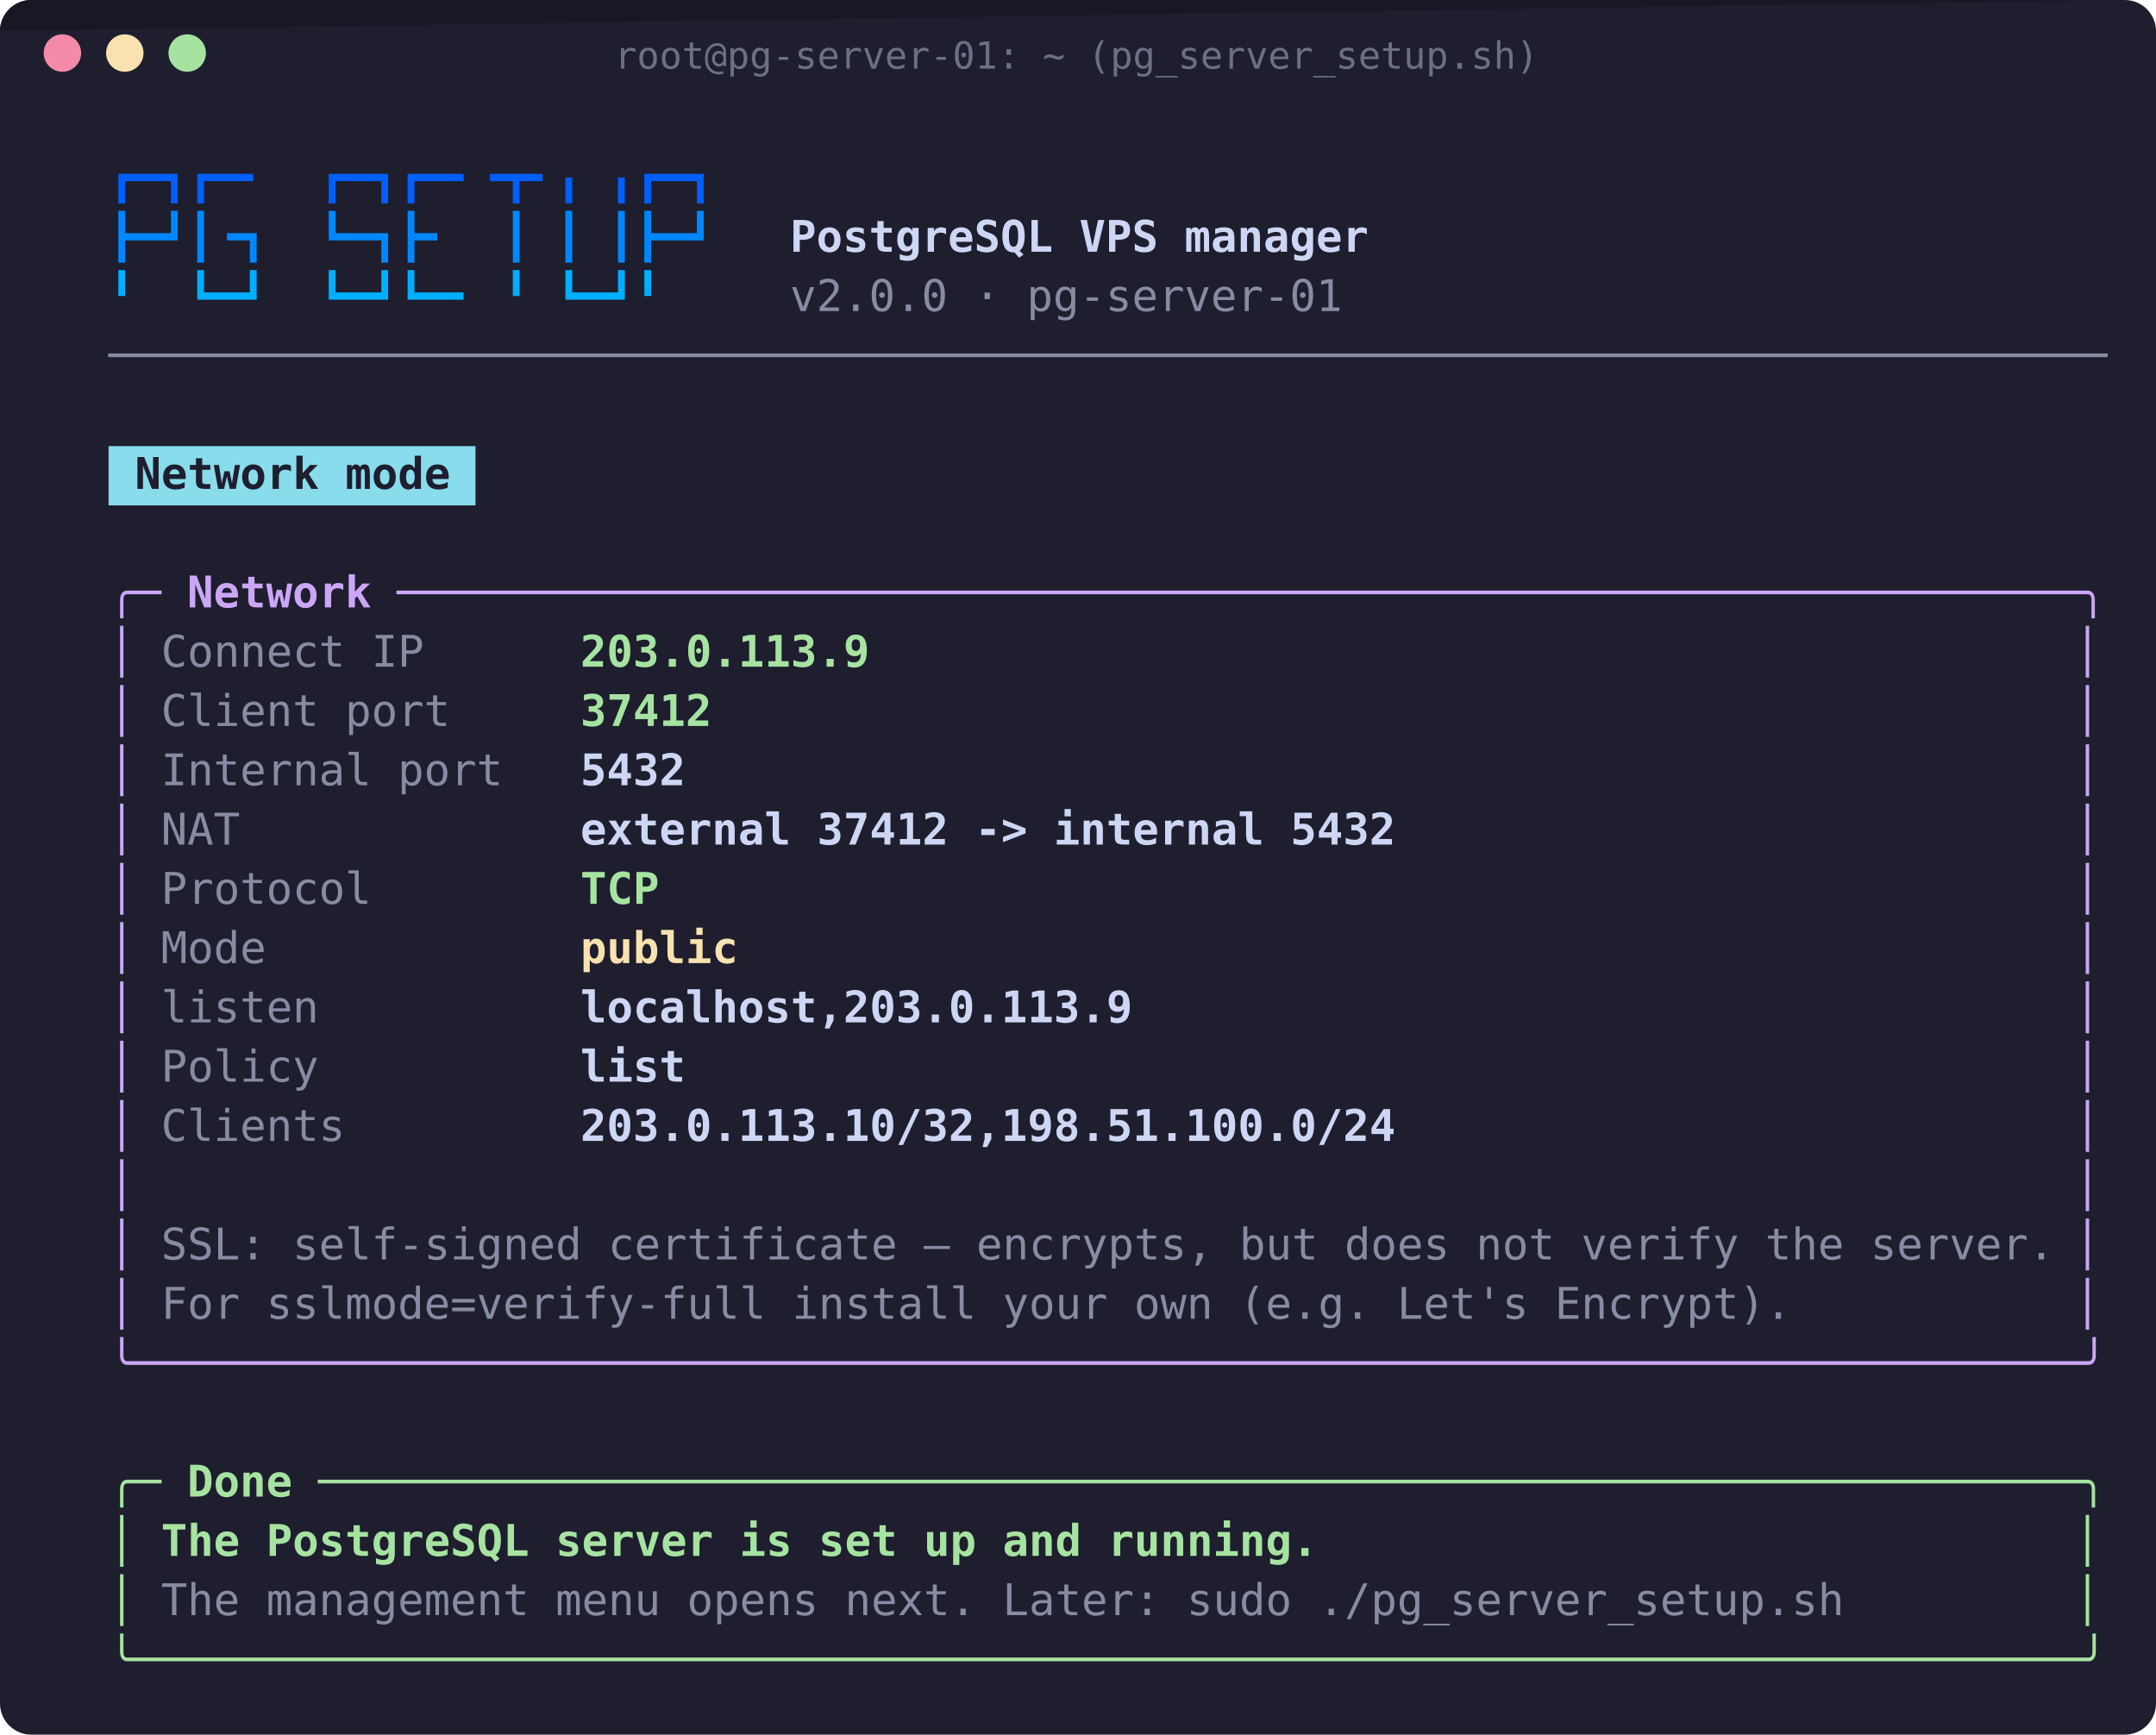
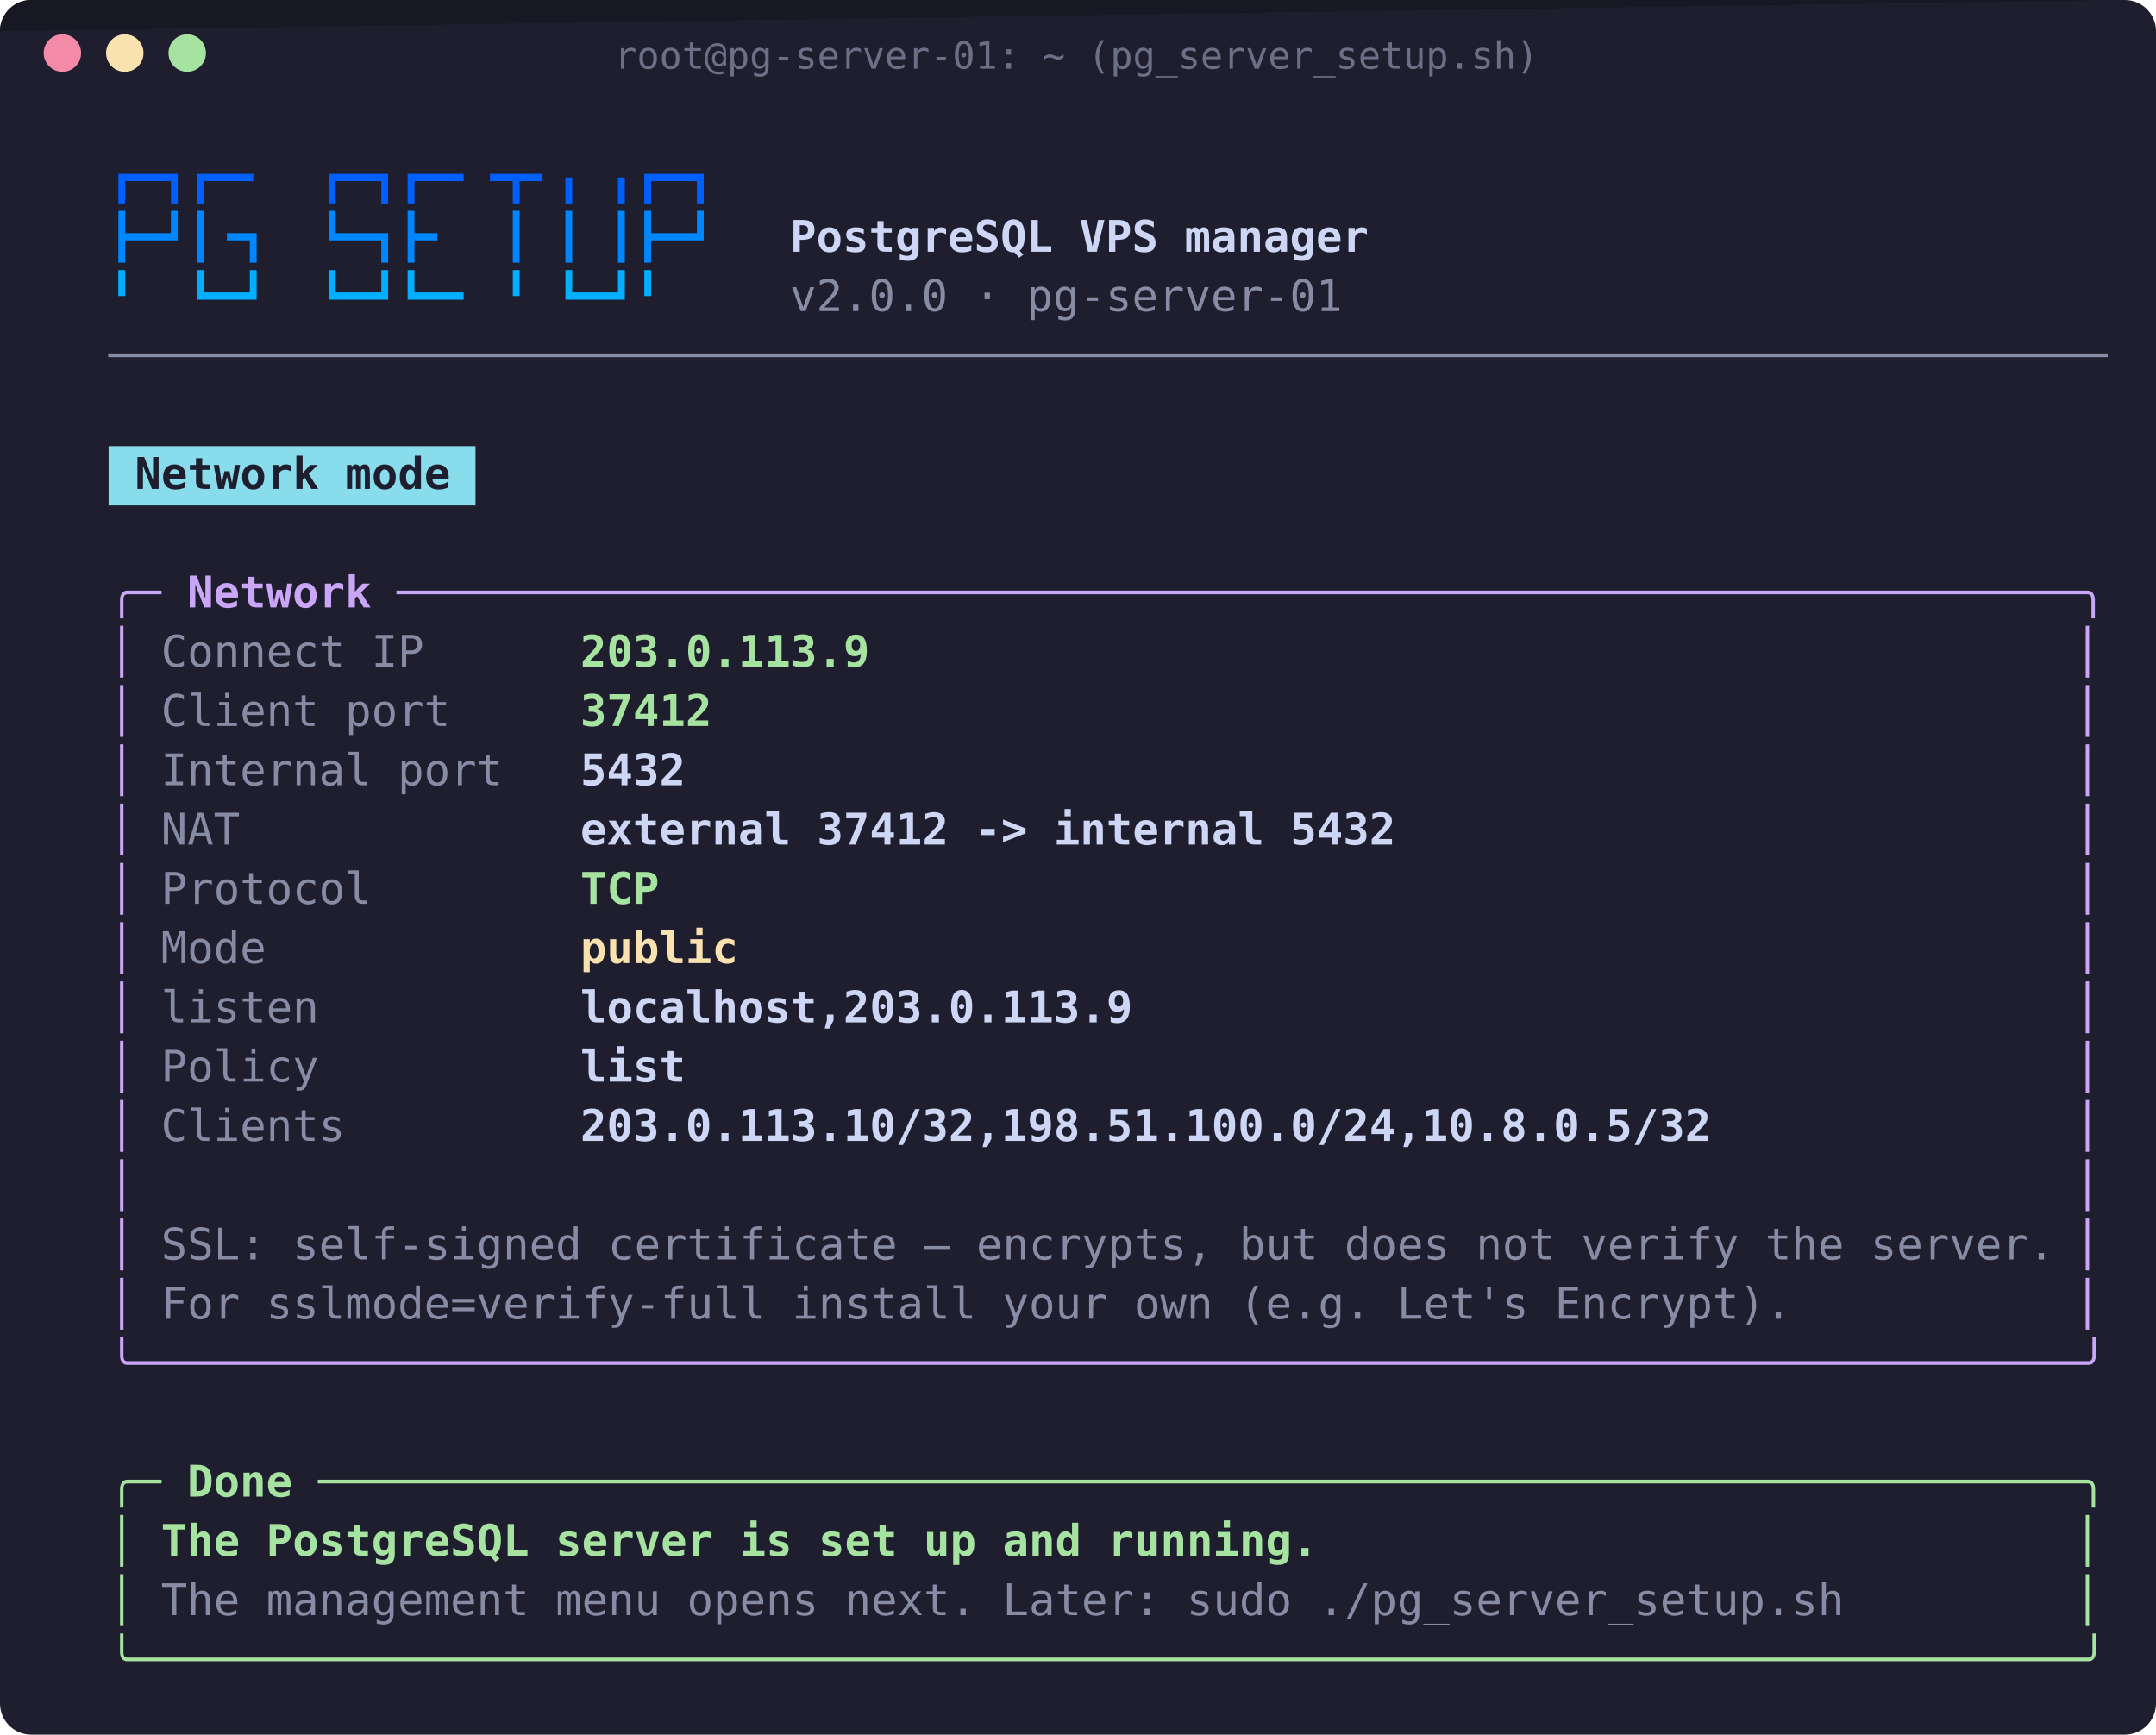
<svg xmlns="http://www.w3.org/2000/svg" width="691" height="556" viewBox="0 0 691 556" role="img" aria-label="root@pg-server-01: ~ (pg_server_setup.sh)">
  <rect width="100%" height="100%" rx="10" fill="#1e1e2e" />
  <path d="M0 10a10 10 0 0 1 10-10h671p10 10v24H0z" fill="#181825" />
  <circle cx="20" cy="17" r="6" fill="#f38ba8" />
  <circle cx="40" cy="17" r="6" fill="#f9e2af" />
  <circle cx="60" cy="17" r="6" fill="#a6e3a1" />
  <text x="345" y="22" fill="#6c7086" font-size="12" text-anchor="middle" font-family="'JetBrains Mono','DejaVu Sans Mono',Menlo,Consolas,monospace">root@pg-server-01: ~ (pg_server_setup.sh)</text>
  <g font-family="'JetBrains Mono','DejaVu Sans Mono',Menlo,Consolas,monospace" font-size="14">
    <text x="34.8" y="61.7" fill="#005fff" font-weight="bold" textLength="193.2" lengthAdjust="spacingAndGlyphs" xml:space="preserve">┏━┓┏━╸  ┏━┓┏━╸╺┳╸╻ ╻┏━┓</text>
    <text x="34.8" y="80.7" fill="#0087ff" font-weight="bold" textLength="193.2" lengthAdjust="spacingAndGlyphs" xml:space="preserve">┣━┛┃╺┓  ┗━┓┣╸  ┃ ┃ ┃┣━┛</text>
    <text x="253.2" y="80.7" fill="#cdd6f4" font-weight="bold" textLength="184.8" lengthAdjust="spacingAndGlyphs" xml:space="preserve">PostgreSQL VPS manager</text>
    <text x="34.8" y="99.7" fill="#00afff" font-weight="bold" textLength="193.2" lengthAdjust="spacingAndGlyphs" xml:space="preserve">╹  ┗━┛  ┗━┛┗━╸ ╹ ┗━┛╹  </text>
    <text x="253.2" y="99.7" fill="#cdd6f4" opacity="0.6" textLength="176.4" lengthAdjust="spacingAndGlyphs" xml:space="preserve">v2.0.0 · pg-server-01</text>
    <text x="34.8" y="118.7" fill="#cdd6f4" opacity="0.6" textLength="638.4" lengthAdjust="spacingAndGlyphs" xml:space="preserve">────────────────────────────────────────────────────────────────────────────</text>
    <rect x="34.8" y="143.0" width="117.6" height="19.0" fill="#89dceb" />
    <text x="34.8" y="156.7" fill="#1e1e2e" font-weight="bold" textLength="117.6" lengthAdjust="spacingAndGlyphs" xml:space="preserve"> Network mode </text>
    <text x="34.8" y="194.7" fill="#cba6f7" font-weight="bold" textLength="16.8" lengthAdjust="spacingAndGlyphs" xml:space="preserve">╭─</text>
    <text x="60.0" y="194.7" fill="#cba6f7" font-weight="bold" textLength="58.8" lengthAdjust="spacingAndGlyphs" xml:space="preserve">Network</text>
    <text x="127.2" y="194.7" fill="#cba6f7" font-weight="bold" textLength="546.0" lengthAdjust="spacingAndGlyphs" xml:space="preserve">────────────────────────────────────────────────────────────────╮</text>
    <text x="34.8" y="213.7" fill="#cba6f7" font-weight="bold" textLength="8.4" lengthAdjust="spacingAndGlyphs" xml:space="preserve">│</text>
    <text x="51.6" y="213.7" fill="#cdd6f4" opacity="0.6" textLength="84.0" lengthAdjust="spacingAndGlyphs" xml:space="preserve">Connect IP</text>
    <text x="186.0" y="213.7" fill="#a6e3a1" font-weight="bold" textLength="92.4" lengthAdjust="spacingAndGlyphs" xml:space="preserve">203.0.113.9</text>
    <text x="664.8" y="213.7" fill="#cba6f7" font-weight="bold" textLength="8.4" lengthAdjust="spacingAndGlyphs" xml:space="preserve">│</text>
    <text x="34.8" y="232.7" fill="#cba6f7" font-weight="bold" textLength="8.4" lengthAdjust="spacingAndGlyphs" xml:space="preserve">│</text>
    <text x="51.6" y="232.7" fill="#cdd6f4" opacity="0.6" textLength="92.4" lengthAdjust="spacingAndGlyphs" xml:space="preserve">Client port</text>
    <text x="186.0" y="232.7" fill="#a6e3a1" font-weight="bold" textLength="42.0" lengthAdjust="spacingAndGlyphs" xml:space="preserve">37412</text>
    <text x="664.8" y="232.7" fill="#cba6f7" font-weight="bold" textLength="8.4" lengthAdjust="spacingAndGlyphs" xml:space="preserve">│</text>
    <text x="34.8" y="251.7" fill="#cba6f7" font-weight="bold" textLength="8.4" lengthAdjust="spacingAndGlyphs" xml:space="preserve">│</text>
    <text x="51.6" y="251.7" fill="#cdd6f4" opacity="0.6" textLength="109.2" lengthAdjust="spacingAndGlyphs" xml:space="preserve">Internal port</text>
    <text x="186.0" y="251.7" fill="#cdd6f4" font-weight="bold" textLength="33.6" lengthAdjust="spacingAndGlyphs" xml:space="preserve">5432</text>
    <text x="664.8" y="251.7" fill="#cba6f7" font-weight="bold" textLength="8.4" lengthAdjust="spacingAndGlyphs" xml:space="preserve">│</text>
    <text x="34.8" y="270.7" fill="#cba6f7" font-weight="bold" textLength="8.4" lengthAdjust="spacingAndGlyphs" xml:space="preserve">│</text>
    <text x="51.6" y="270.7" fill="#cdd6f4" opacity="0.6" textLength="25.2" lengthAdjust="spacingAndGlyphs" xml:space="preserve">NAT</text>
    <text x="186.0" y="270.7" fill="#cdd6f4" font-weight="bold" textLength="260.4" lengthAdjust="spacingAndGlyphs" xml:space="preserve">external 37412 -&gt; internal 5432</text>
    <text x="664.8" y="270.7" fill="#cba6f7" font-weight="bold" textLength="8.4" lengthAdjust="spacingAndGlyphs" xml:space="preserve">│</text>
    <text x="34.8" y="289.7" fill="#cba6f7" font-weight="bold" textLength="8.4" lengthAdjust="spacingAndGlyphs" xml:space="preserve">│</text>
    <text x="51.6" y="289.7" fill="#cdd6f4" opacity="0.6" textLength="67.2" lengthAdjust="spacingAndGlyphs" xml:space="preserve">Protocol</text>
    <text x="186.0" y="289.7" fill="#a6e3a1" font-weight="bold" textLength="25.2" lengthAdjust="spacingAndGlyphs" xml:space="preserve">TCP</text>
    <text x="664.8" y="289.7" fill="#cba6f7" font-weight="bold" textLength="8.4" lengthAdjust="spacingAndGlyphs" xml:space="preserve">│</text>
    <text x="34.8" y="308.7" fill="#cba6f7" font-weight="bold" textLength="8.4" lengthAdjust="spacingAndGlyphs" xml:space="preserve">│</text>
    <text x="51.6" y="308.7" fill="#cdd6f4" opacity="0.6" textLength="33.6" lengthAdjust="spacingAndGlyphs" xml:space="preserve">Mode</text>
    <text x="186.0" y="308.7" fill="#f9e2af" font-weight="bold" textLength="50.4" lengthAdjust="spacingAndGlyphs" xml:space="preserve">public</text>
    <text x="664.8" y="308.7" fill="#cba6f7" font-weight="bold" textLength="8.4" lengthAdjust="spacingAndGlyphs" xml:space="preserve">│</text>
    <text x="34.8" y="327.7" fill="#cba6f7" font-weight="bold" textLength="8.4" lengthAdjust="spacingAndGlyphs" xml:space="preserve">│</text>
    <text x="51.6" y="327.7" fill="#cdd6f4" opacity="0.6" textLength="50.4" lengthAdjust="spacingAndGlyphs" xml:space="preserve">listen</text>
    <text x="186.0" y="327.7" fill="#cdd6f4" font-weight="bold" textLength="176.4" lengthAdjust="spacingAndGlyphs" xml:space="preserve">localhost,203.0.113.9</text>
    <text x="664.8" y="327.7" fill="#cba6f7" font-weight="bold" textLength="8.4" lengthAdjust="spacingAndGlyphs" xml:space="preserve">│</text>
    <text x="34.8" y="346.7" fill="#cba6f7" font-weight="bold" textLength="8.4" lengthAdjust="spacingAndGlyphs" xml:space="preserve">│</text>
    <text x="51.6" y="346.7" fill="#cdd6f4" opacity="0.6" textLength="50.4" lengthAdjust="spacingAndGlyphs" xml:space="preserve">Policy</text>
    <text x="186.0" y="346.7" fill="#cdd6f4" font-weight="bold" textLength="33.6" lengthAdjust="spacingAndGlyphs" xml:space="preserve">list</text>
    <text x="664.8" y="346.7" fill="#cba6f7" font-weight="bold" textLength="8.4" lengthAdjust="spacingAndGlyphs" xml:space="preserve">│</text>
    <text x="34.8" y="365.7" fill="#cba6f7" font-weight="bold" textLength="8.4" lengthAdjust="spacingAndGlyphs" xml:space="preserve">│</text>
    <text x="51.6" y="365.7" fill="#cdd6f4" opacity="0.6" textLength="58.8" lengthAdjust="spacingAndGlyphs" xml:space="preserve">Clients</text>
-     <text x="186.0" y="365.7" fill="#cdd6f4" font-weight="bold" textLength="260.4" lengthAdjust="spacingAndGlyphs" xml:space="preserve">203.0.113.10/32,198.51.100.0/24</text>
+     <text x="186.0" y="365.7" fill="#cdd6f4" font-weight="bold" textLength="361.2" lengthAdjust="spacingAndGlyphs" xml:space="preserve">203.0.113.10/32,198.51.100.0/24,10.8.0.5/32</text>
    <text x="664.8" y="365.7" fill="#cba6f7" font-weight="bold" textLength="8.4" lengthAdjust="spacingAndGlyphs" xml:space="preserve">│</text>
    <text x="34.8" y="384.7" fill="#cba6f7" font-weight="bold" textLength="8.4" lengthAdjust="spacingAndGlyphs" xml:space="preserve">│</text>
    <text x="664.8" y="384.7" fill="#cba6f7" font-weight="bold" textLength="8.4" lengthAdjust="spacingAndGlyphs" xml:space="preserve">│</text>
    <text x="34.8" y="403.7" fill="#cba6f7" font-weight="bold" textLength="8.4" lengthAdjust="spacingAndGlyphs" xml:space="preserve">│</text>
    <text x="51.6" y="403.7" fill="#cdd6f4" opacity="0.6" textLength="604.8" lengthAdjust="spacingAndGlyphs" xml:space="preserve">SSL: self-signed certificate — encrypts, but does not verify the server.</text>
    <text x="664.8" y="403.7" fill="#cba6f7" font-weight="bold" textLength="8.4" lengthAdjust="spacingAndGlyphs" xml:space="preserve">│</text>
    <text x="34.8" y="422.7" fill="#cba6f7" font-weight="bold" textLength="8.4" lengthAdjust="spacingAndGlyphs" xml:space="preserve">│</text>
    <text x="51.6" y="422.7" fill="#cdd6f4" opacity="0.6" textLength="520.8" lengthAdjust="spacingAndGlyphs" xml:space="preserve">For sslmode=verify-full install your own (e.g. Let's Encrypt).</text>
    <text x="664.8" y="422.7" fill="#cba6f7" font-weight="bold" textLength="8.4" lengthAdjust="spacingAndGlyphs" xml:space="preserve">│</text>
    <text x="34.8" y="441.7" fill="#cba6f7" font-weight="bold" textLength="638.4" lengthAdjust="spacingAndGlyphs" xml:space="preserve">╰──────────────────────────────────────────────────────────────────────────╯</text>
    <text x="34.8" y="479.7" fill="#a6e3a1" font-weight="bold" textLength="16.8" lengthAdjust="spacingAndGlyphs" xml:space="preserve">╭─</text>
    <text x="60.0" y="479.7" fill="#a6e3a1" font-weight="bold" textLength="33.6" lengthAdjust="spacingAndGlyphs" xml:space="preserve">Done</text>
    <text x="102.0" y="479.7" fill="#a6e3a1" font-weight="bold" textLength="571.2" lengthAdjust="spacingAndGlyphs" xml:space="preserve">───────────────────────────────────────────────────────────────────╮</text>
    <text x="34.8" y="498.7" fill="#a6e3a1" font-weight="bold" textLength="8.4" lengthAdjust="spacingAndGlyphs" xml:space="preserve">│</text>
    <text x="51.6" y="498.7" fill="#a6e3a1" font-weight="bold" textLength="369.6" lengthAdjust="spacingAndGlyphs" xml:space="preserve">The PostgreSQL server is set up and running.</text>
    <text x="664.8" y="498.7" fill="#a6e3a1" font-weight="bold" textLength="8.4" lengthAdjust="spacingAndGlyphs" xml:space="preserve">│</text>
    <text x="34.8" y="517.7" fill="#a6e3a1" font-weight="bold" textLength="8.4" lengthAdjust="spacingAndGlyphs" xml:space="preserve">│</text>
    <text x="51.6" y="517.7" fill="#cdd6f4" opacity="0.6" textLength="537.6" lengthAdjust="spacingAndGlyphs" xml:space="preserve">The management menu opens next. Later: sudo ./pg_server_setup.sh</text>
    <text x="664.8" y="517.7" fill="#a6e3a1" font-weight="bold" textLength="8.4" lengthAdjust="spacingAndGlyphs" xml:space="preserve">│</text>
    <text x="34.8" y="536.7" fill="#a6e3a1" font-weight="bold" textLength="638.4" lengthAdjust="spacingAndGlyphs" xml:space="preserve">╰──────────────────────────────────────────────────────────────────────────╯</text>
  </g>
</svg>
